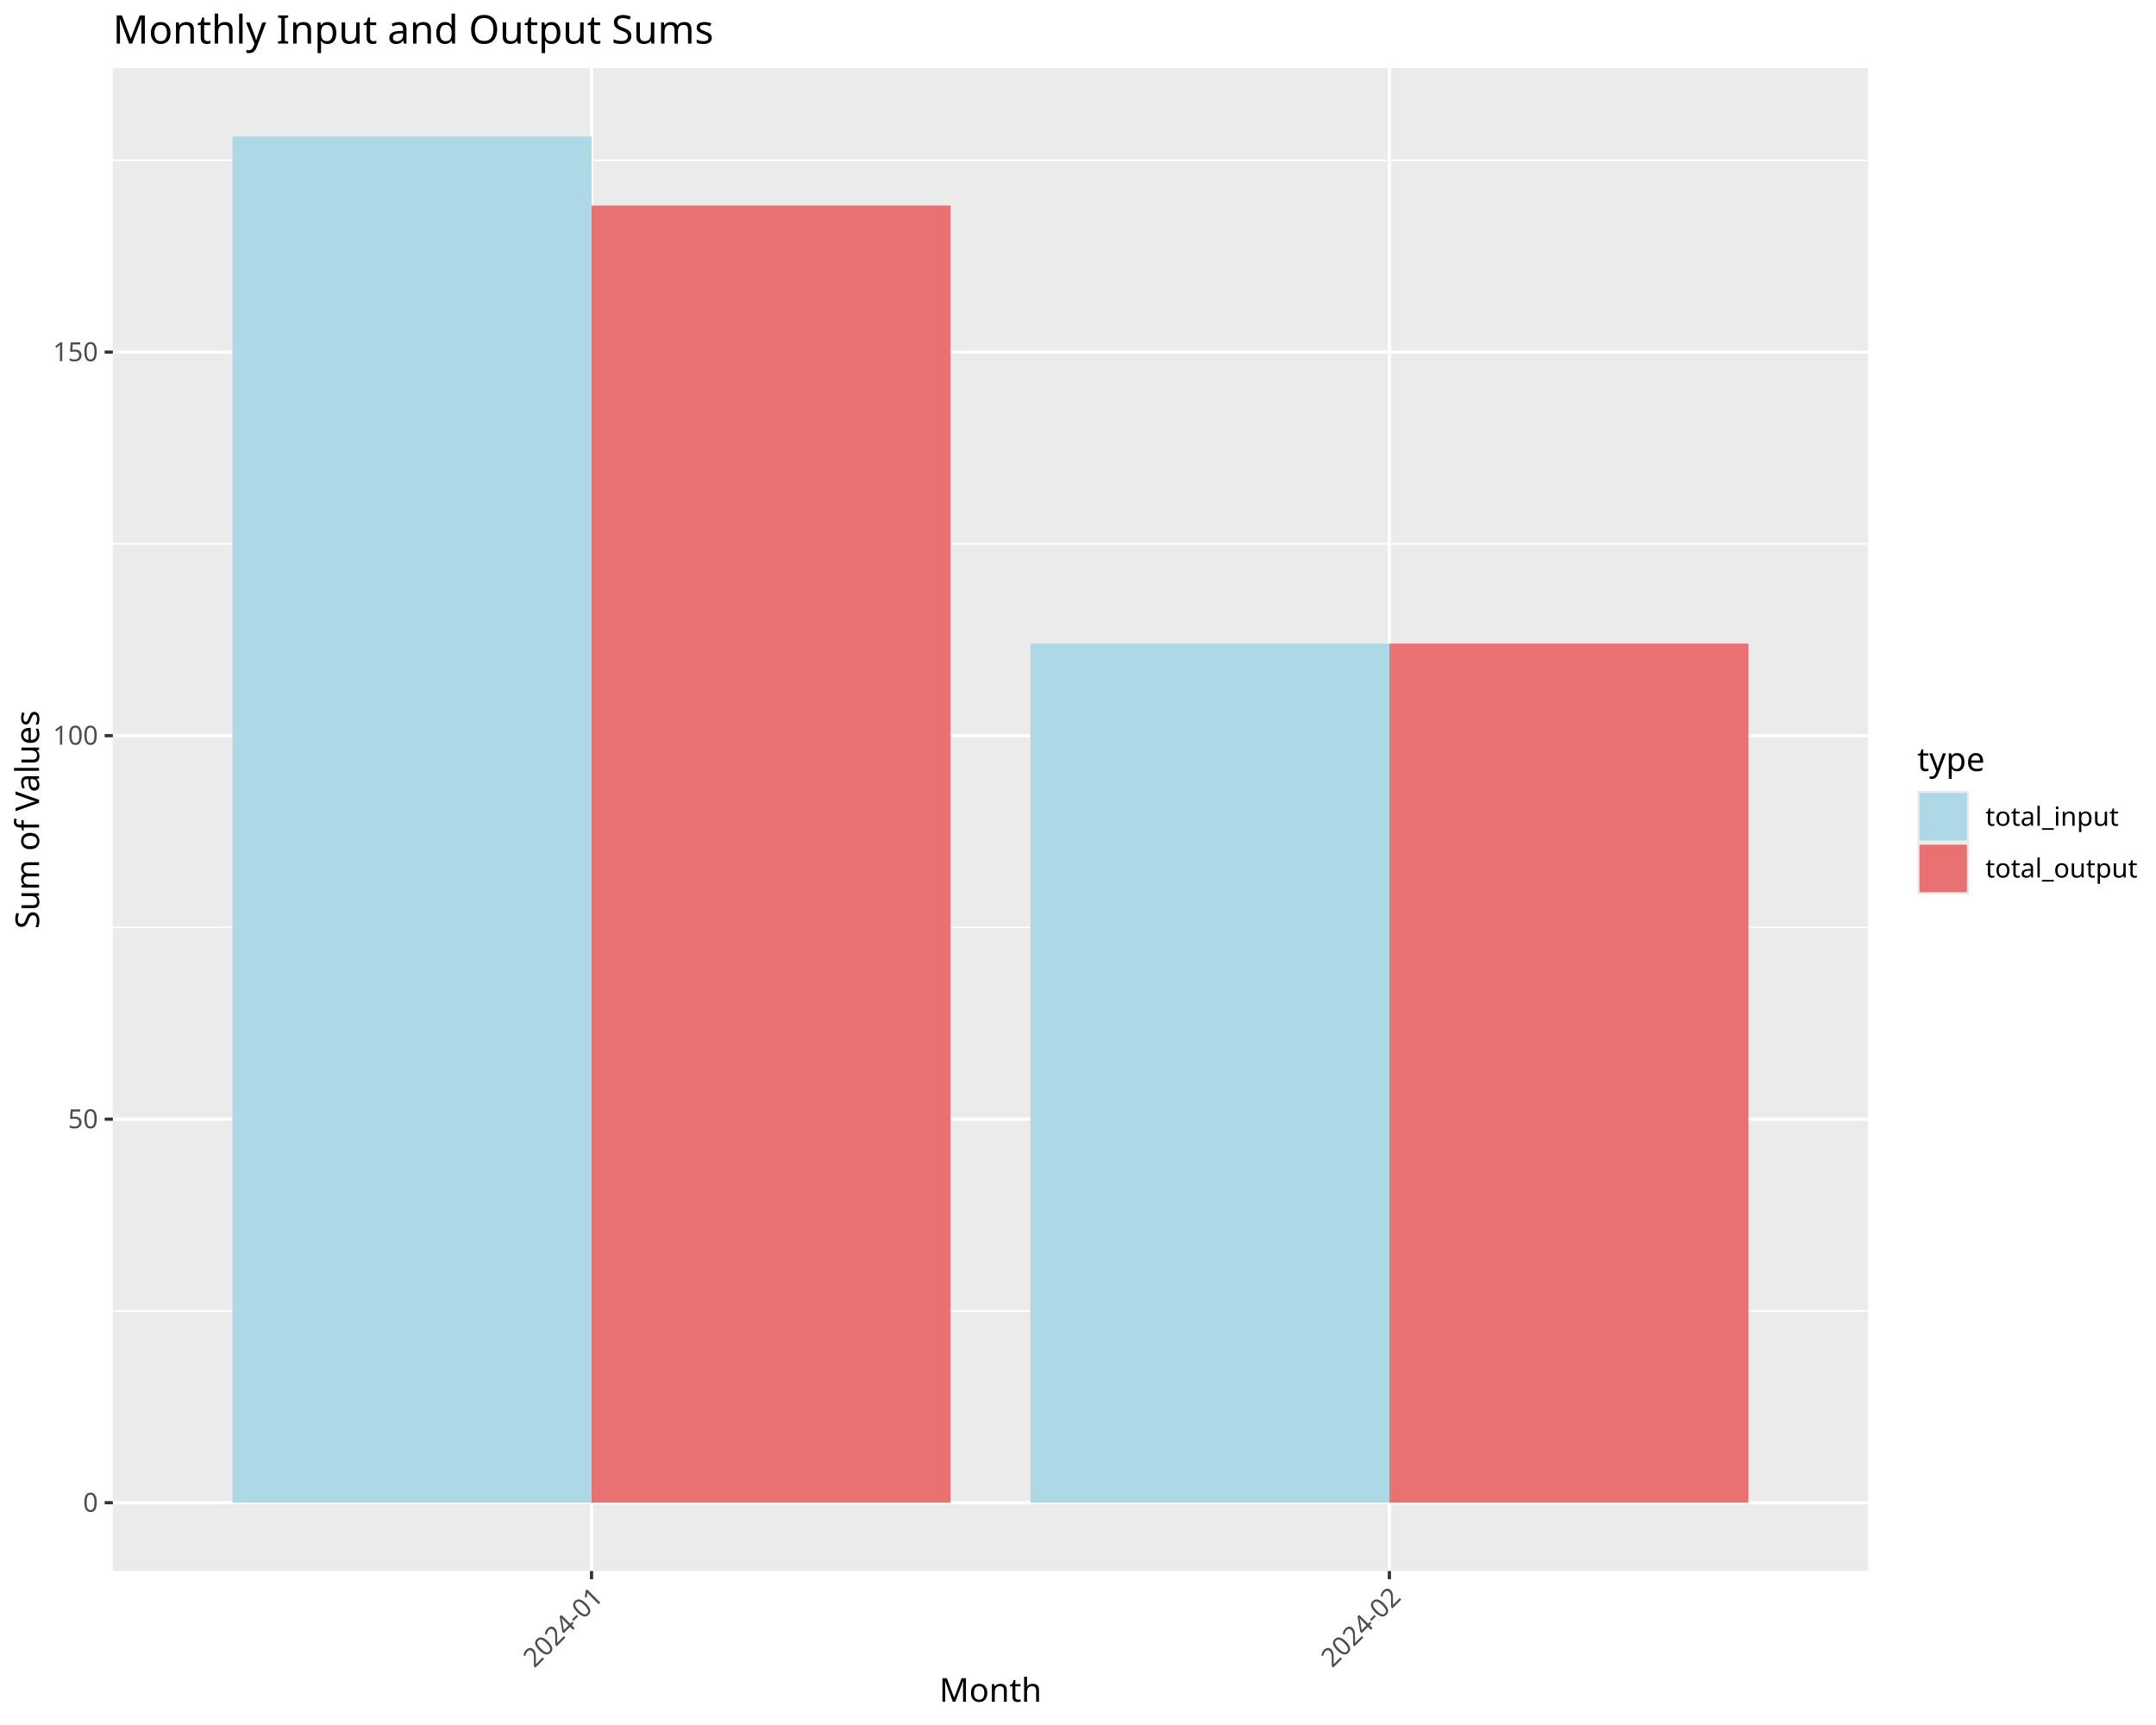
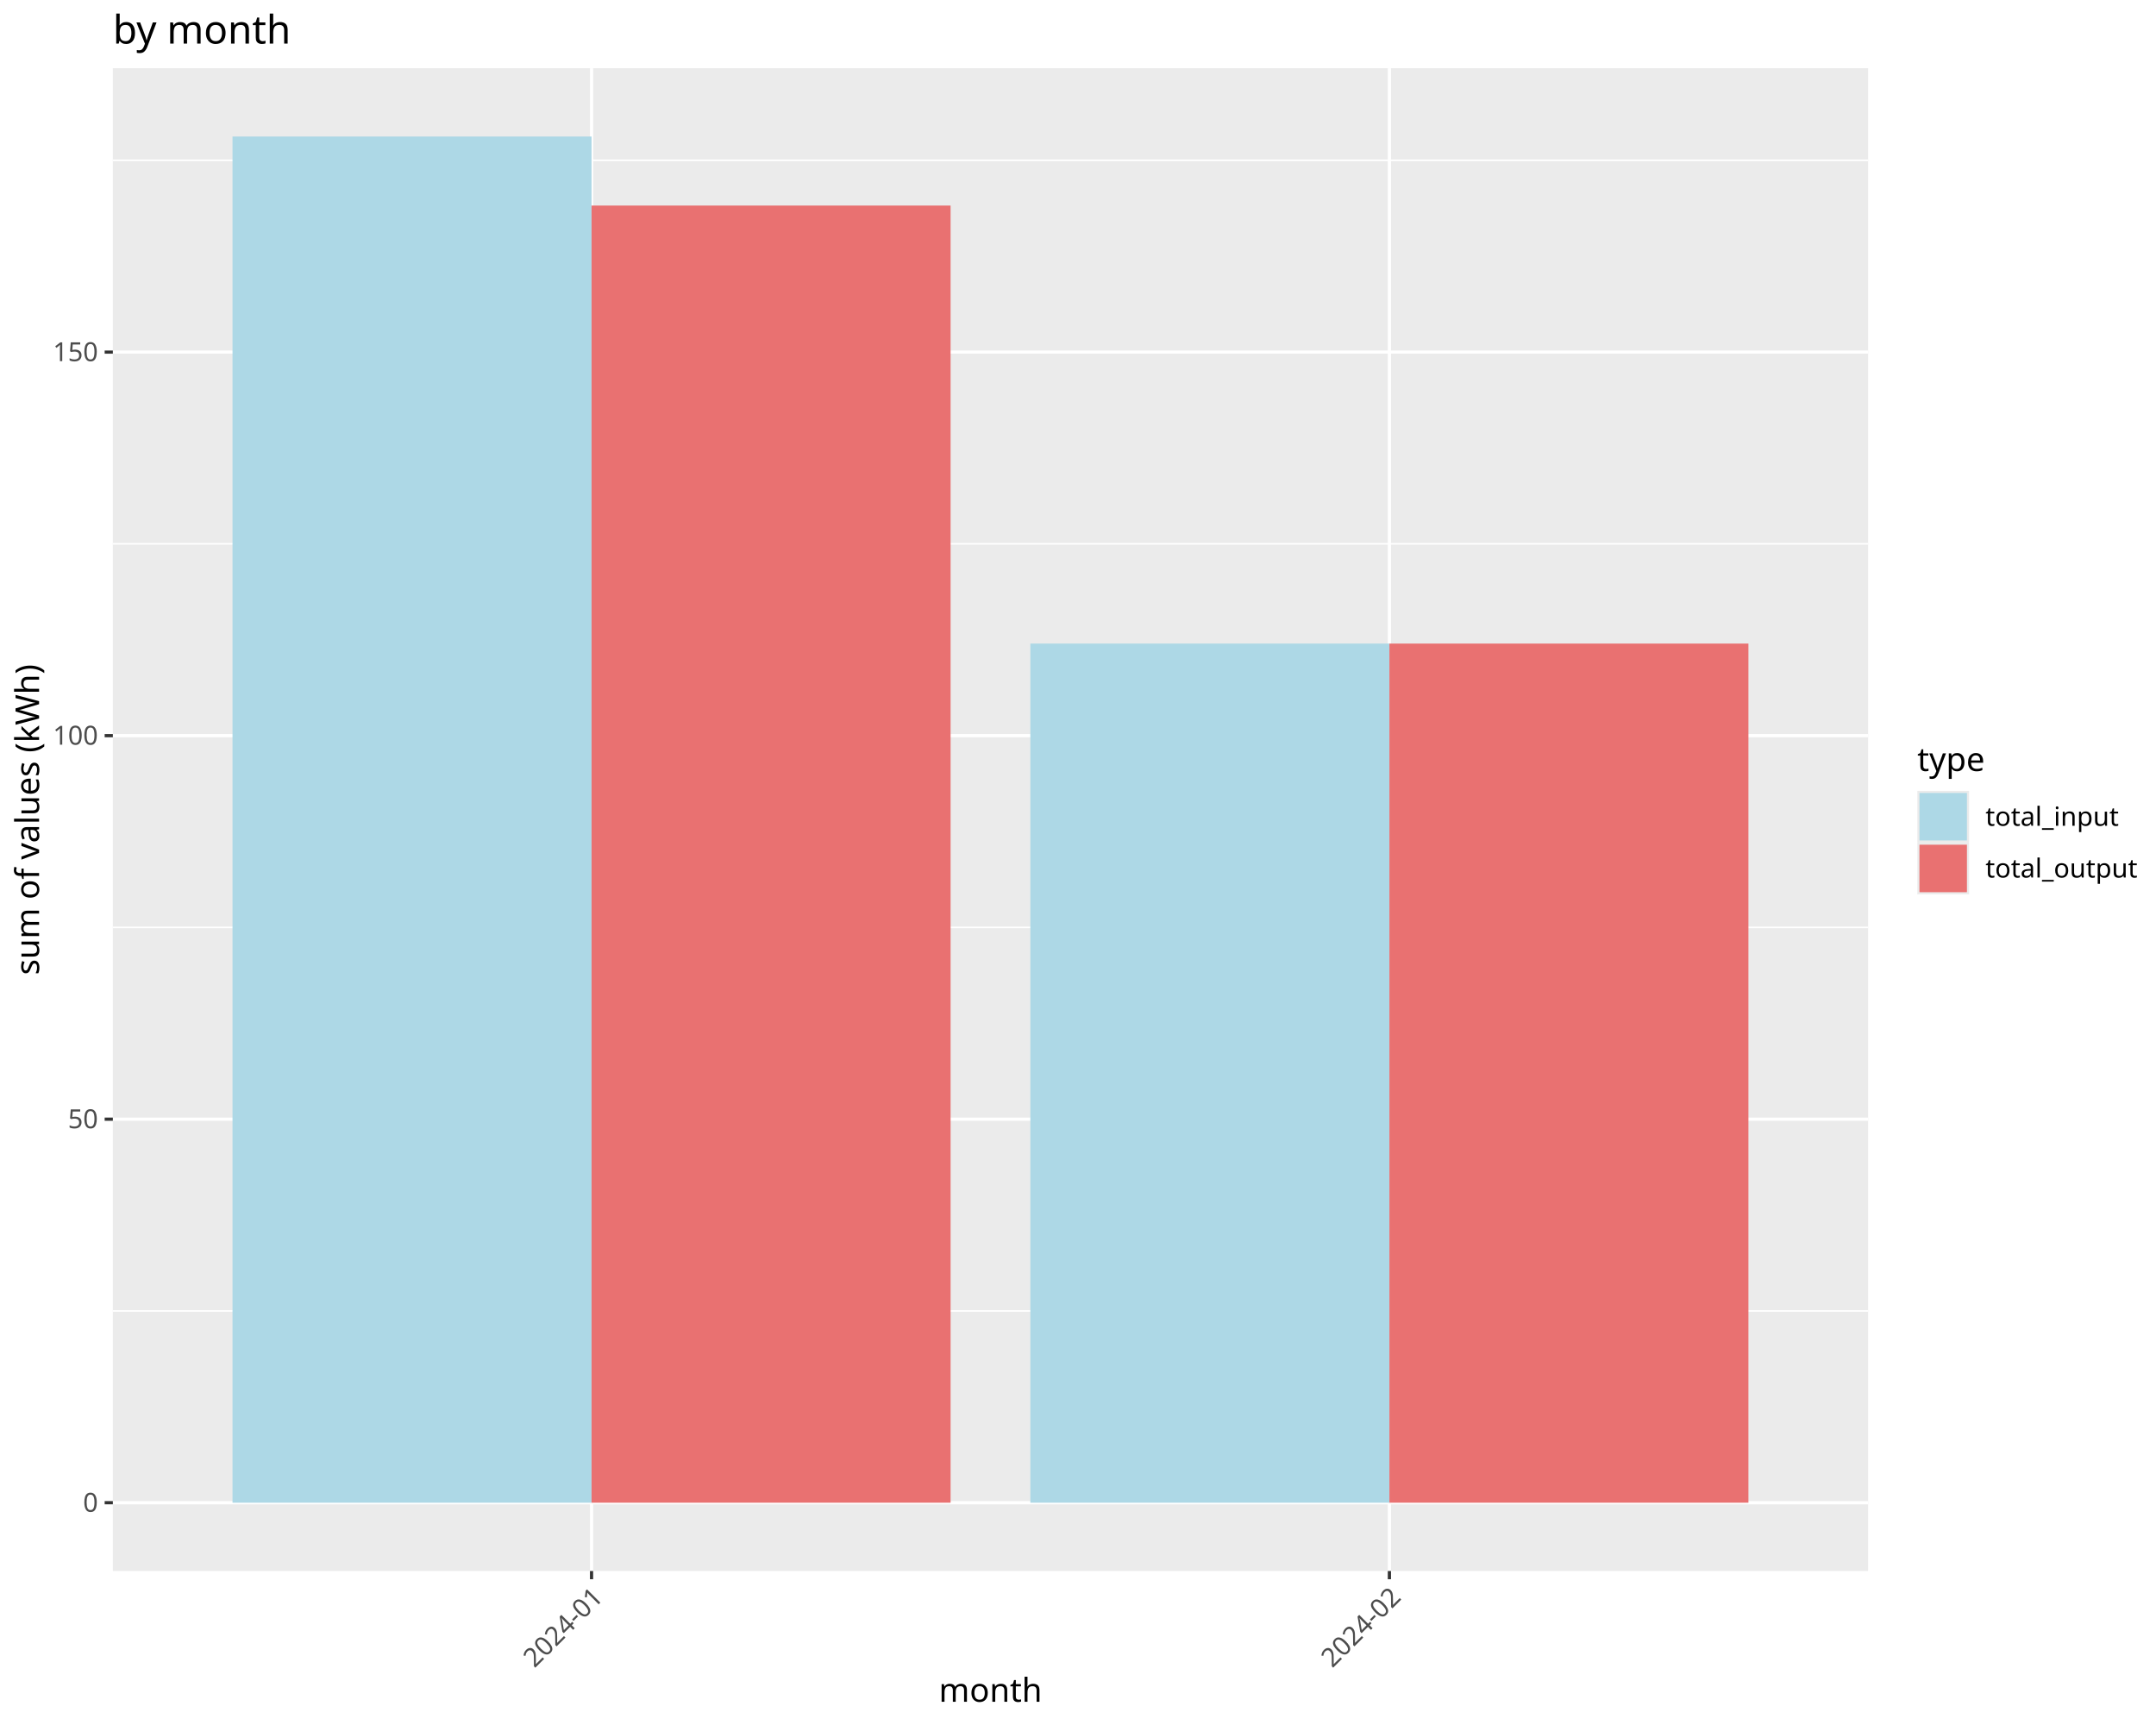
<svg xmlns="http://www.w3.org/2000/svg" class="svglite" data-engine-version="2.0" width="720.00pt" height="576.00pt" viewBox="0 0 720.00 576.00">
  <defs>
    <style type="text/css">
    .svglite line, .svglite polyline, .svglite polygon, .svglite path, .svglite rect, .svglite circle {
      fill: none;
      stroke: #000000;
      stroke-linecap: round;
      stroke-linejoin: round;
      stroke-miterlimit: 10.00;
    }
  </style>
  </defs>
  <rect width="100%" height="100%" style="stroke: none; fill: #FFFFFF;" />
  <defs>
    <clipPath id="cpMC4wMHw3MjAuMDB8MC4wMHw1NzYuMDA=">
      <rect x="0.00" y="0.00" width="720.00" height="576.00" />
    </clipPath>
  </defs>
  <g clip-path="url(#cpMC4wMHw3MjAuMDB8MC4wMHw1NzYuMDA=)">
    <rect x="0.00" y="0.00" width="720.00" height="576.00" style="stroke-width: 1.07; stroke: #FFFFFF; fill: #FFFFFF;" />
  </g>
  <defs>
    <clipPath id="cpMzcuNjl8NjIzLjg1fDIyLjc4fDUyNC41OA==">
      <rect x="37.69" y="22.78" width="586.16" height="501.80" />
    </clipPath>
  </defs>
  <g clip-path="url(#cpMzcuNjl8NjIzLjg1fDIyLjc4fDUyNC41OA==)">
    <rect x="37.69" y="22.78" width="586.16" height="501.80" style="stroke-width: 1.07; stroke: none; fill: #EBEBEB;" />
    <polyline points="37.69,437.74 623.85,437.74 " style="stroke-width: 0.53; stroke: #FFFFFF; stroke-linecap: butt;" />
    <polyline points="37.69,309.67 623.85,309.67 " style="stroke-width: 0.53; stroke: #FFFFFF; stroke-linecap: butt;" />
    <polyline points="37.69,181.60 623.85,181.60 " style="stroke-width: 0.53; stroke: #FFFFFF; stroke-linecap: butt;" />
    <polyline points="37.69,53.53 623.85,53.53 " style="stroke-width: 0.53; stroke: #FFFFFF; stroke-linecap: butt;" />
    <polyline points="37.69,501.77 623.85,501.77 " style="stroke-width: 1.07; stroke: #FFFFFF; stroke-linecap: butt;" />
    <polyline points="37.69,373.71 623.85,373.71 " style="stroke-width: 1.07; stroke: #FFFFFF; stroke-linecap: butt;" />
    <polyline points="37.69,245.64 623.85,245.64 " style="stroke-width: 1.07; stroke: #FFFFFF; stroke-linecap: butt;" />
    <polyline points="37.69,117.57 623.85,117.57 " style="stroke-width: 1.07; stroke: #FFFFFF; stroke-linecap: butt;" />
    <polyline points="197.55,524.58 197.55,22.78 " style="stroke-width: 1.07; stroke: #FFFFFF; stroke-linecap: butt;" />
    <polyline points="463.99,524.58 463.99,22.78 " style="stroke-width: 1.07; stroke: #FFFFFF; stroke-linecap: butt;" />
    <rect x="77.65" y="45.59" width="119.90" height="456.18" style="stroke-width: 1.07; stroke: none; stroke-linecap: butt; stroke-linejoin: miter; fill: #ADD8E6;" />
    <rect x="197.55" y="68.64" width="119.90" height="433.13" style="stroke-width: 1.07; stroke: none; stroke-linecap: butt; stroke-linejoin: miter; fill: #E97171;" />
    <rect x="344.09" y="214.90" width="119.90" height="286.87" style="stroke-width: 1.07; stroke: none; stroke-linecap: butt; stroke-linejoin: miter; fill: #ADD8E6;" />
    <rect x="463.99" y="214.90" width="119.90" height="286.87" style="stroke-width: 1.07; stroke: none; stroke-linecap: butt; stroke-linejoin: miter; fill: #E97171;" />
  </g>
  <g clip-path="url(#cpMC4wMHw3MjAuMDB8MC4wMHw1NzYuMDA=)">
    <text x="32.76" y="504.80" text-anchor="end" style="font-size: 8.80px; fill: #4D4D4D; font-family: sans;" textLength="4.89px" lengthAdjust="spacingAndGlyphs">0</text>
    <text x="32.76" y="376.73" text-anchor="end" style="font-size: 8.80px; fill: #4D4D4D; font-family: sans;" textLength="9.79px" lengthAdjust="spacingAndGlyphs">50</text>
    <text x="32.76" y="248.66" text-anchor="end" style="font-size: 8.80px; fill: #4D4D4D; font-family: sans;" textLength="14.68px" lengthAdjust="spacingAndGlyphs">100</text>
    <text x="32.76" y="120.60" text-anchor="end" style="font-size: 8.80px; fill: #4D4D4D; font-family: sans;" textLength="14.68px" lengthAdjust="spacingAndGlyphs">150</text>
    <polyline points="34.95,501.77 37.69,501.77 " style="stroke-width: 1.07; stroke: #333333; stroke-linecap: butt;" />
    <polyline points="34.95,373.71 37.69,373.71 " style="stroke-width: 1.07; stroke: #333333; stroke-linecap: butt;" />
    <polyline points="34.95,245.64 37.69,245.64 " style="stroke-width: 1.07; stroke: #333333; stroke-linecap: butt;" />
    <polyline points="34.95,117.57 37.69,117.57 " style="stroke-width: 1.07; stroke: #333333; stroke-linecap: butt;" />
    <polyline points="197.55,527.32 197.55,524.58 " style="stroke-width: 1.07; stroke: #333333; stroke-linecap: butt;" />
    <polyline points="463.99,527.32 463.99,524.58 " style="stroke-width: 1.07; stroke: #333333; stroke-linecap: butt;" />
    <text transform="translate(201.83,533.80) rotate(-45)" text-anchor="end" style="font-size: 8.80px; fill: #4D4D4D; font-family: sans;" textLength="32.30px" lengthAdjust="spacingAndGlyphs">2024-01</text>
    <text transform="translate(468.27,533.80) rotate(-45)" text-anchor="end" style="font-size: 8.80px; fill: #4D4D4D; font-family: sans;" textLength="32.30px" lengthAdjust="spacingAndGlyphs">2024-02</text>
-     <text x="330.77" y="568.24" text-anchor="middle" style="font-size: 11.00px; font-family: sans;" textLength="30.58px" lengthAdjust="spacingAndGlyphs">Month</text>
-     <text transform="translate(13.05,273.68) rotate(-90)" text-anchor="middle" style="font-size: 11.00px; font-family: sans;" textLength="71.55px" lengthAdjust="spacingAndGlyphs">Sum of Values</text>
+     <text x="330.77" y="568.24" text-anchor="middle" style="font-size: 11.00px; font-family: sans;" textLength="30.58px" lengthAdjust="spacingAndGlyphs">month</text>
+     <text transform="translate(13.05,273.68) rotate(-90)" text-anchor="middle" style="font-size: 11.00px; font-family: sans;" textLength="100.27px" lengthAdjust="spacingAndGlyphs">sum of values (kWh)</text>
    <rect x="634.81" y="243.26" width="79.71" height="60.85" style="stroke-width: 1.07; stroke: none; fill: #FFFFFF;" />
    <text x="640.29" y="257.45" style="font-size: 11.00px; font-family: sans;" textLength="20.80px" lengthAdjust="spacingAndGlyphs">type</text>
    <rect x="640.29" y="264.07" width="17.28" height="17.28" style="stroke-width: 1.07; stroke: none; fill: #EBEBEB;" />
    <rect x="641.00" y="264.78" width="15.86" height="15.86" style="stroke-width: 1.07; stroke: none; stroke-linecap: butt; stroke-linejoin: miter; fill: #ADD8E6;" />
    <rect x="640.29" y="281.35" width="17.28" height="17.28" style="stroke-width: 1.07; stroke: none; fill: #EBEBEB;" />
    <rect x="641.00" y="282.06" width="15.86" height="15.86" style="stroke-width: 1.07; stroke: none; stroke-linecap: butt; stroke-linejoin: miter; fill: #E97171;" />
    <text x="663.05" y="275.74" style="font-size: 8.80px; font-family: sans;" textLength="40.61px" lengthAdjust="spacingAndGlyphs">total_input</text>
    <text x="663.05" y="293.02" style="font-size: 8.80px; font-family: sans;" textLength="45.99px" lengthAdjust="spacingAndGlyphs">total_output</text>
-     <text x="37.69" y="14.56" style="font-size: 13.20px; font-family: sans;" textLength="185.67px" lengthAdjust="spacingAndGlyphs">Monthly Input and Output Sums</text>
+     <text x="37.69" y="14.56" style="font-size: 13.20px; font-family: sans;" textLength="54.31px" lengthAdjust="spacingAndGlyphs">by month</text>
  </g>
</svg>
